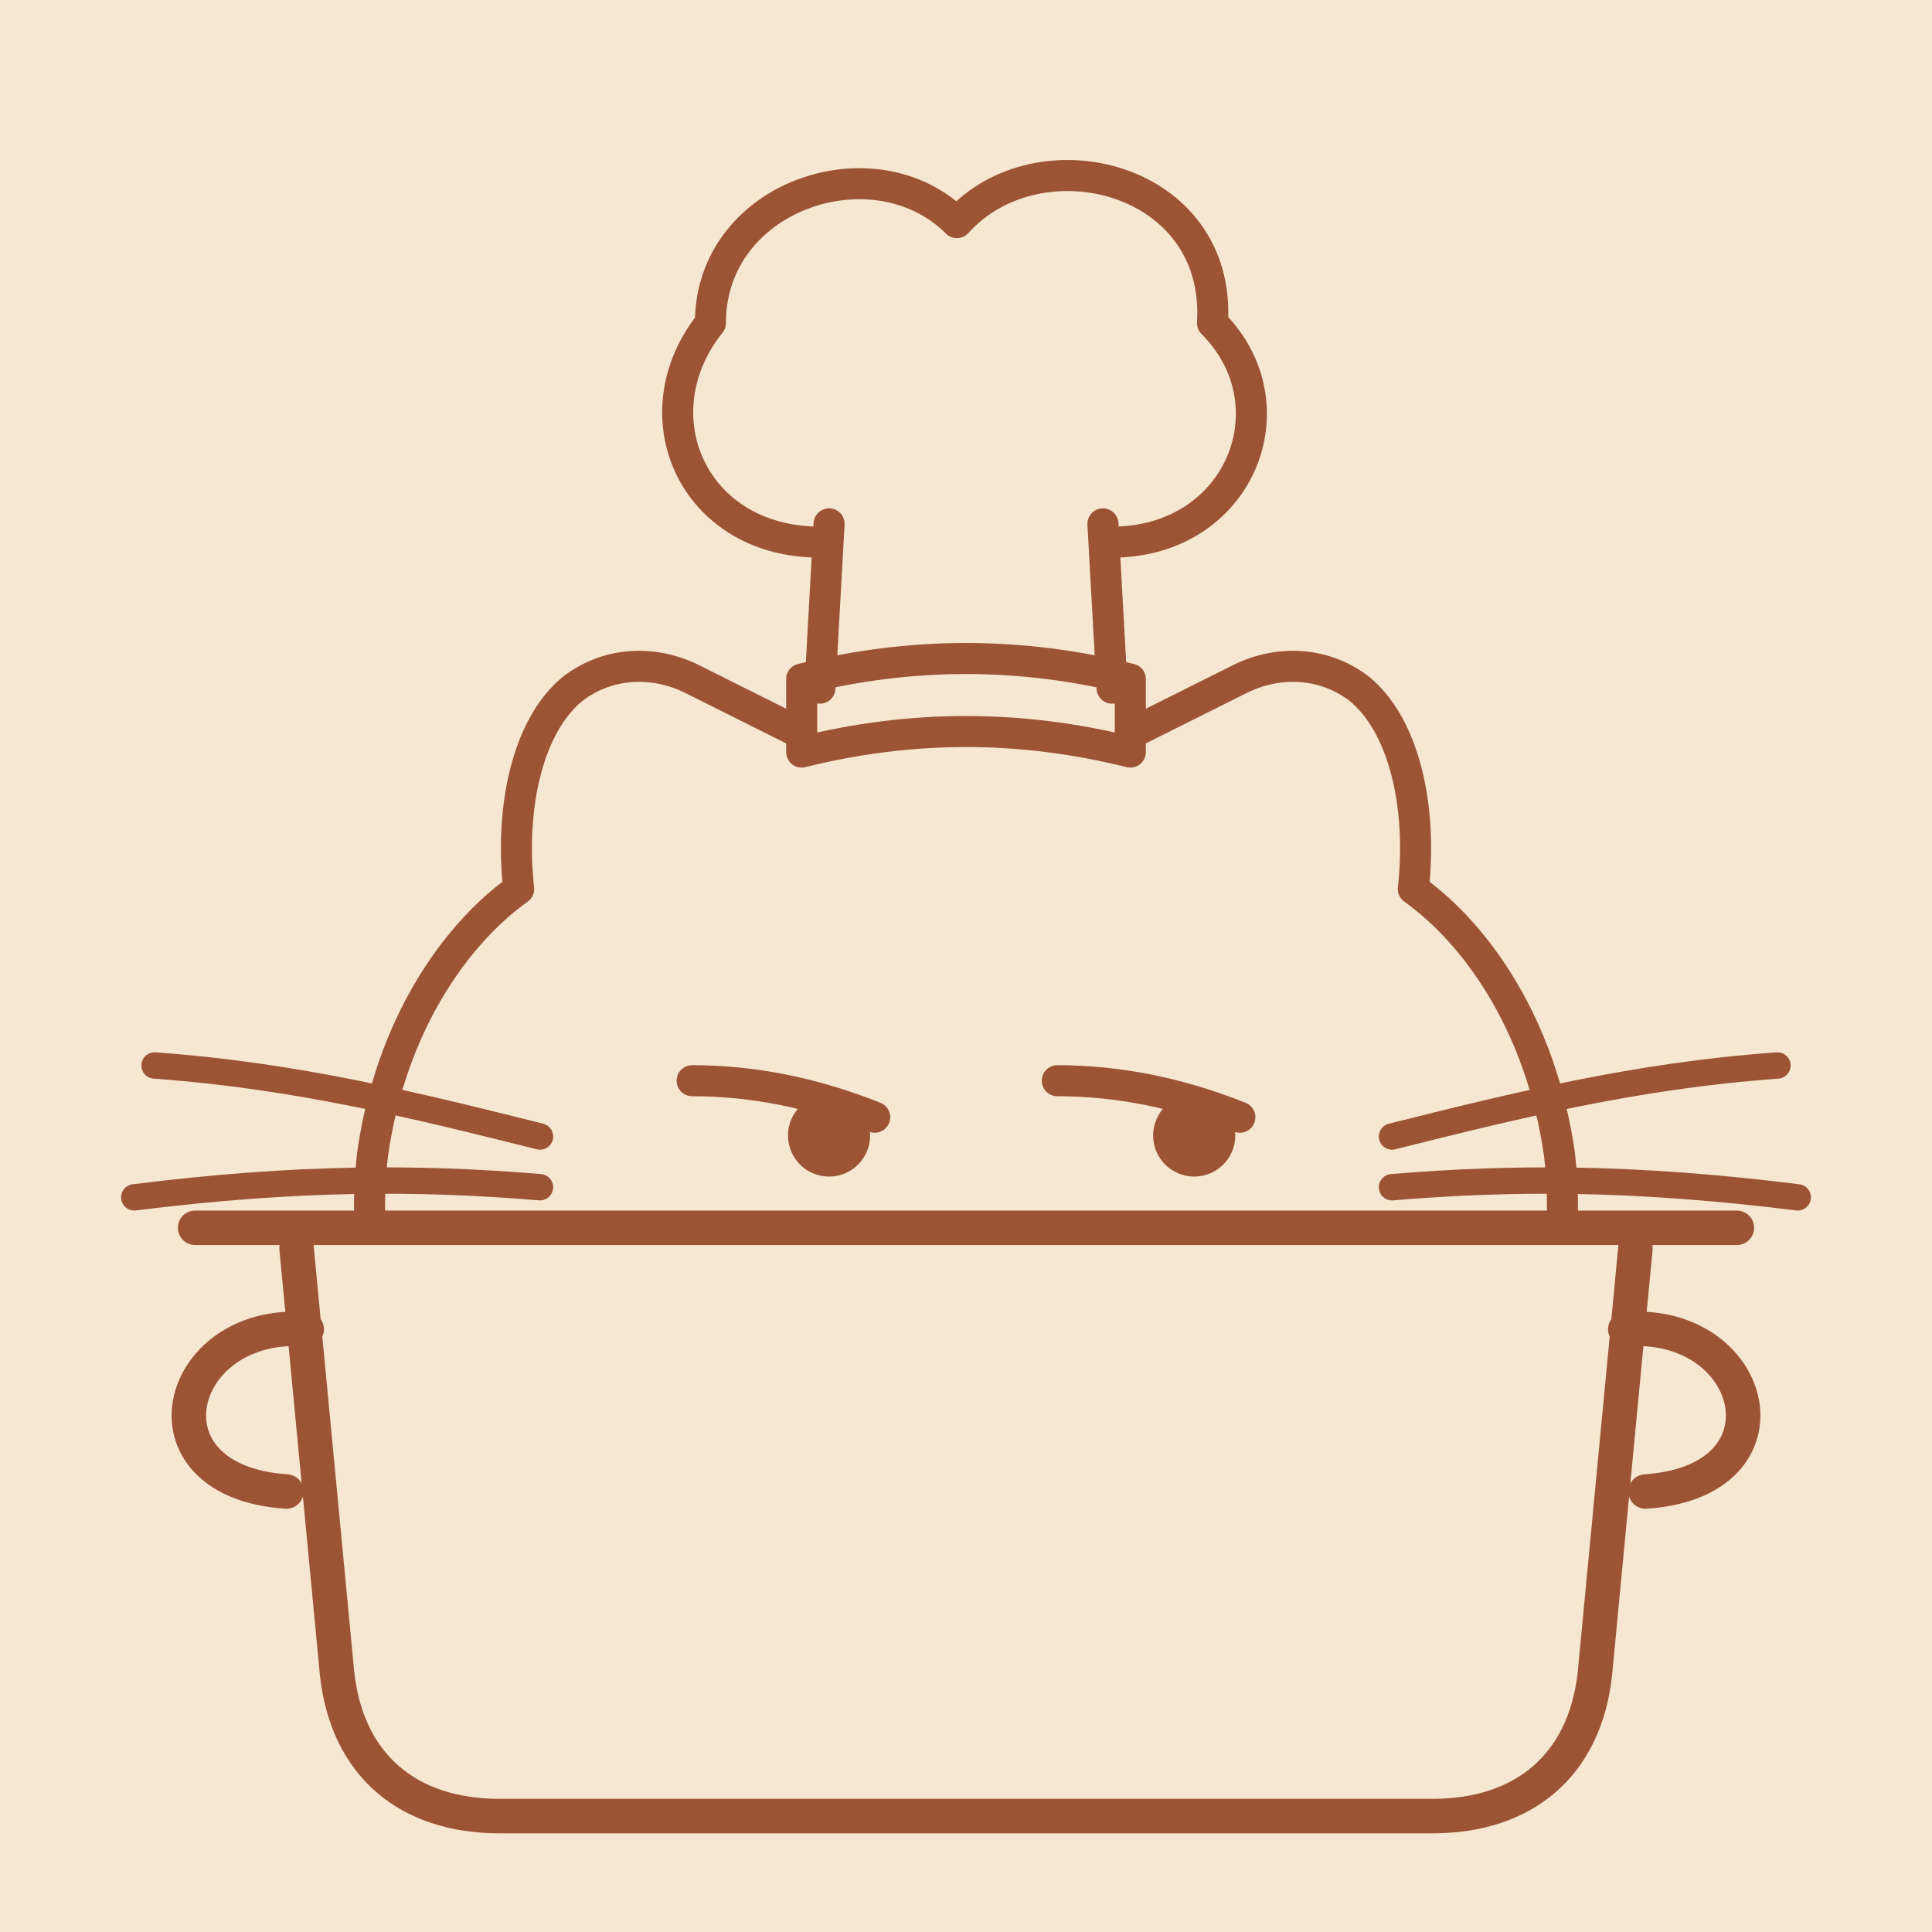
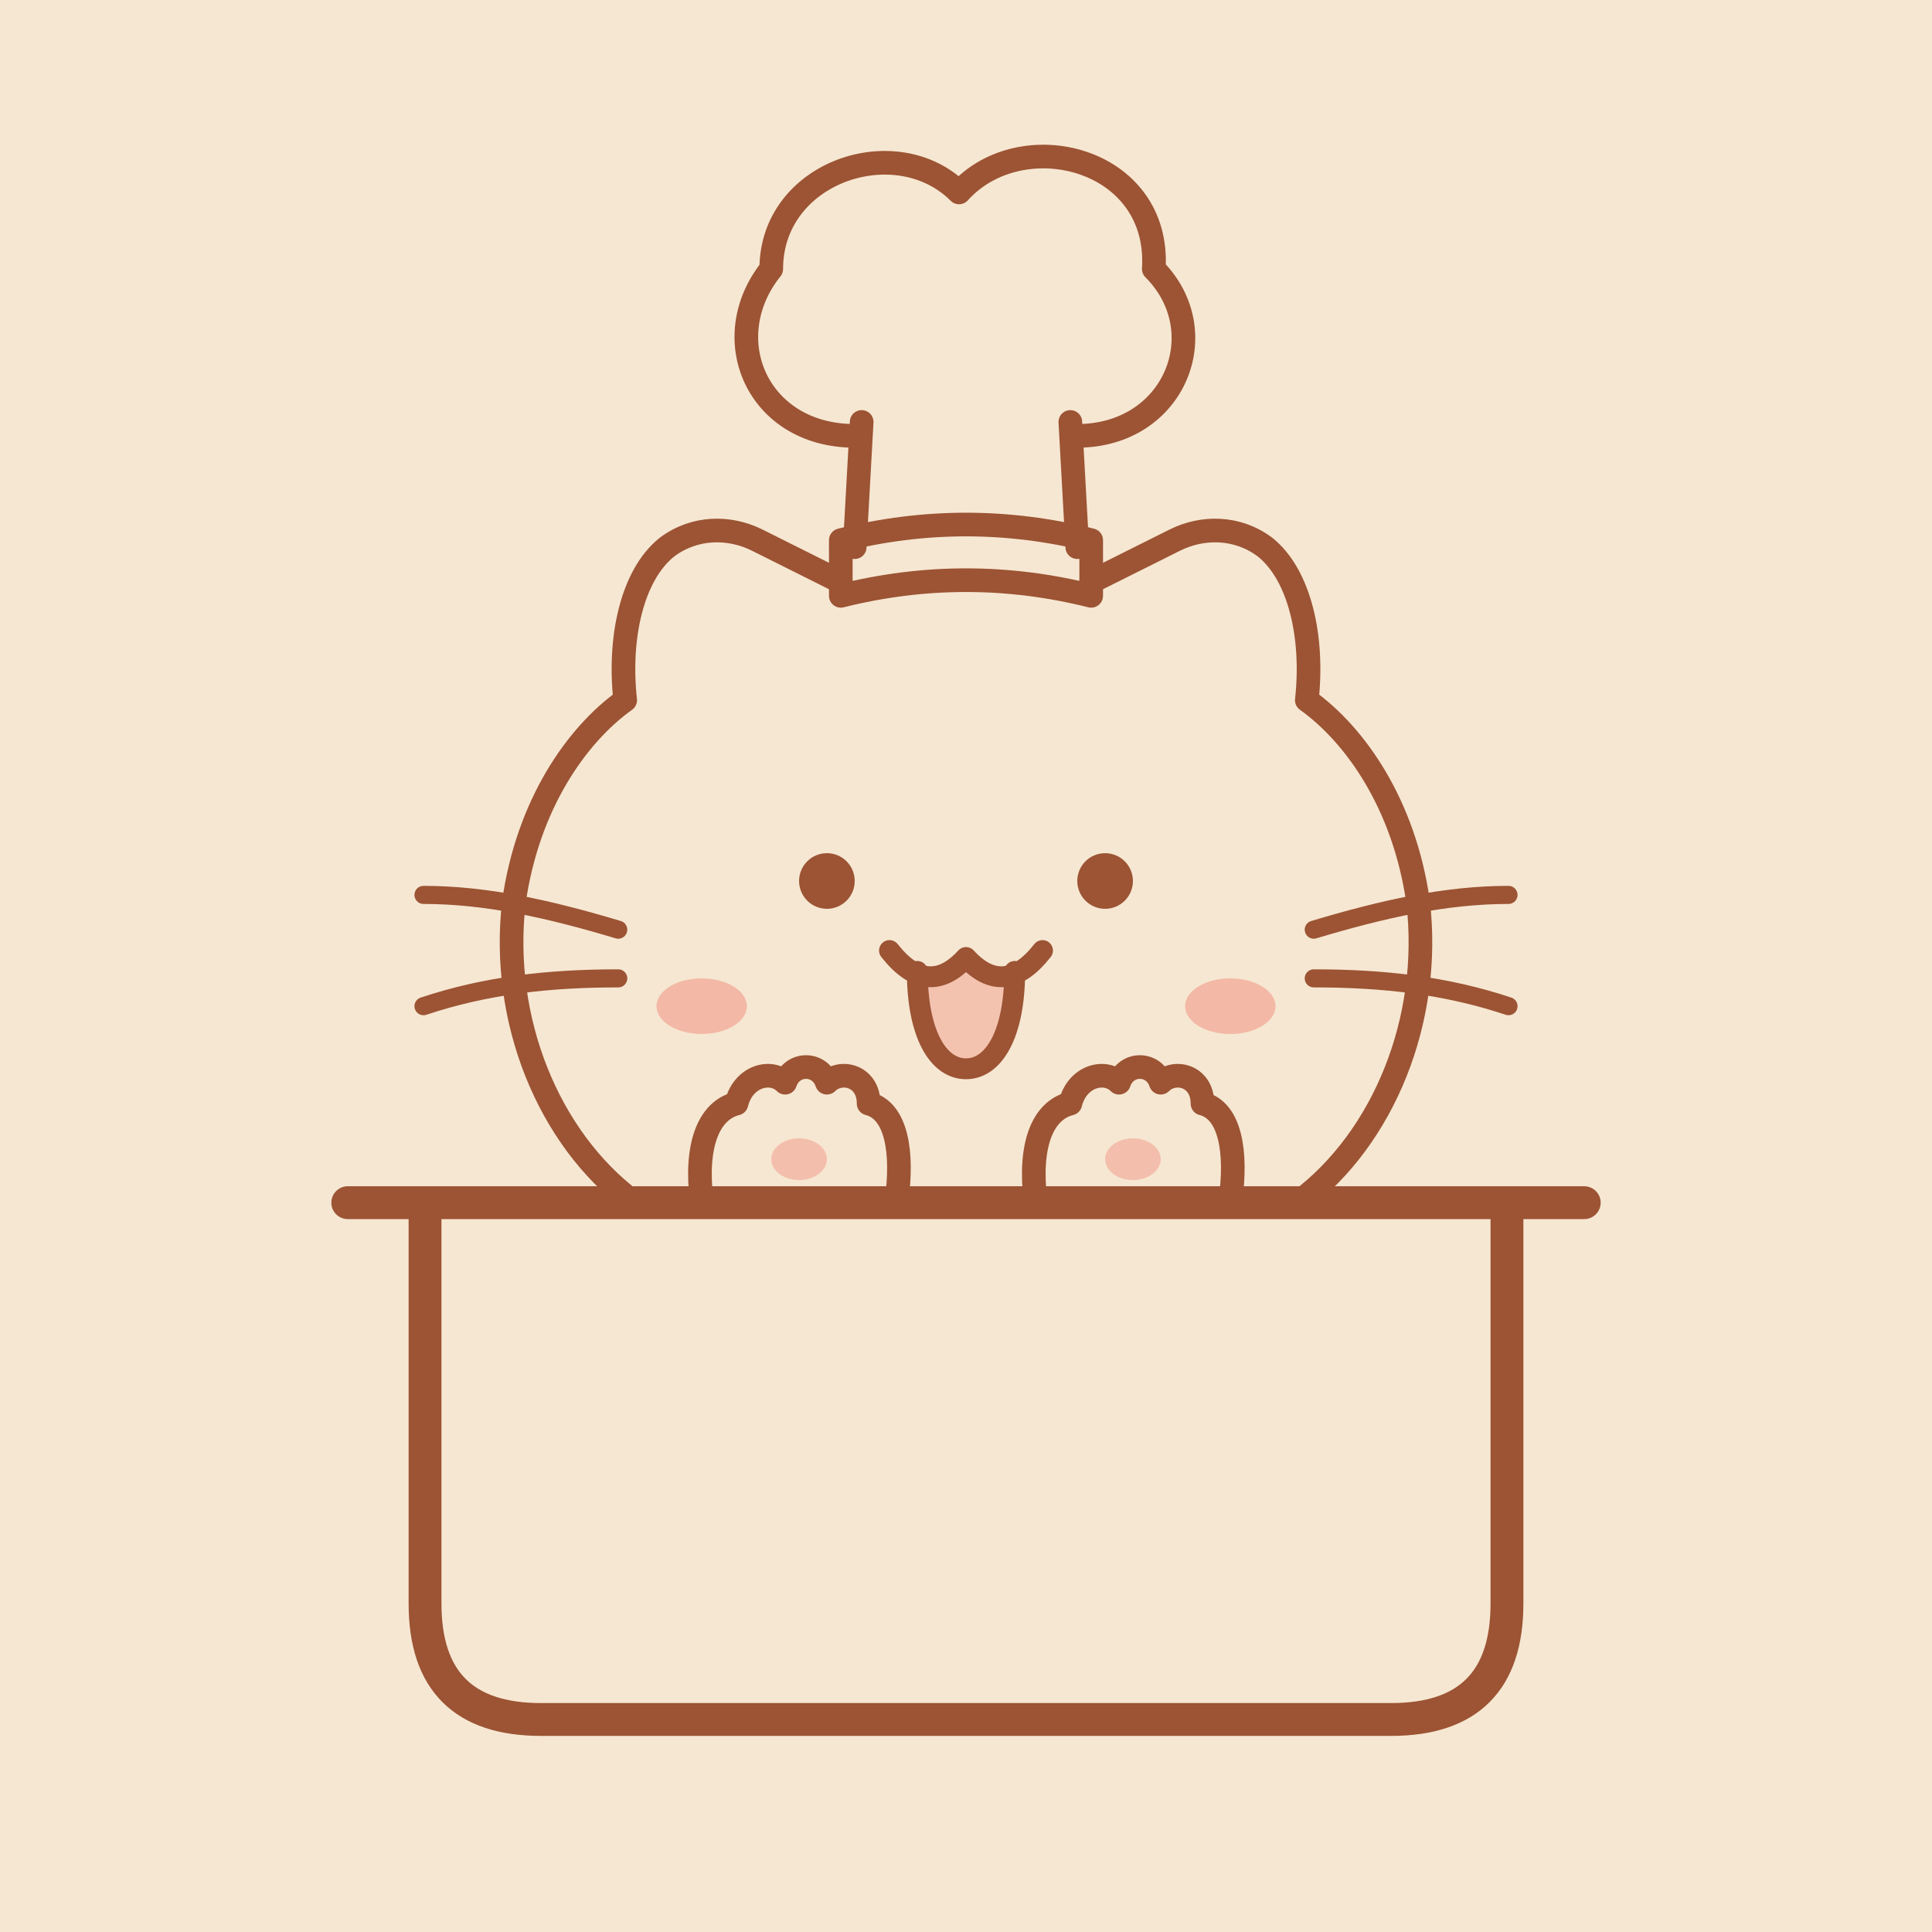
<svg xmlns="http://www.w3.org/2000/svg" viewBox="0 0 200 200">
  <rect width="200" height="200" fill="#f6e7d2" />
-   <g transform="translate(100 104) scale(1.05) translate(-100 -100)">
+   <g transform="translate(100 84) scale(0.72) translate(-100 -100)">
    <g fill="none" stroke="#9c5434" stroke-width="3.4" stroke-linecap="round" stroke-linejoin="round">
-       <defs>
-         <clipPath id="cat-clip-R0">
-           <rect x="0" y="0" width="200" height="121" />
-         </clipPath>
-       </defs>
-       <g clip-path="url(#cat-clip-R0)">
-         <g transform="translate(100 112) scale(0.9) translate(-100 -110)">
-           <path d="M84 46 C70 46 64 32 72 22 C72 8 90 2 99 11 C108 1 128 6 127 22 C136 31 130 46 116 46" />
-           <path d="M85 44 L84 62 M115 44 L116 62" />
-           <path d="M82 61 L82 69 C94 66 106 66 118 69 L118 61 C106 58 94 58 82 61" />
-           <path d="M52 156 C40 147 33 130 35 113 C37 99 44 89 51 84 C50 75 52 66 57 62 C61 59 66 59 70 61 C74 63 78 65 82 67" />
-           <path d="M118 67 C122 65 126 63 130 61 C134 59 139 59 143 62 C148 66 150 75 149 84 C156 89 163 99 165 113 C167 130 160 147 148 156" />
-           <path d="M70 105 Q80 105 90 109" />
-           <path d="M110 105 Q120 105 130 109" />
-           <circle cx="85" cy="111" r="4.5" fill="#9c5434" stroke="none" />
-           <circle cx="125" cy="111" r="4.5" fill="#9c5434" stroke="none" />
-         </g>
+       <path d="M84 46 C70 46 64 32 72 22 C72 8 90 2 99 11 C108 1 128 6 127 22 C136 31 130 46 116 46" />
+       <path d="M85 44 L84 62 M115 44 L116 62" />
+       <path d="M82 61 L82 69 C94 66 106 66 118 69 L118 61 C106 58 94 58 82 61" />
+       <path d="M52 156 C40 147 33 130 35 113 C37 99 44 89 51 84 C50 75 52 66 57 62 C61 59 66 59 70 61 C74 63 78 65 82 67" />
+       <path d="M118 67 C122 65 126 63 130 61 C134 59 139 59 143 62 C148 66 150 75 149 84 C156 89 163 99 165 113 C167 130 160 147 148 156" />
+       <circle cx="80" cy="110" r="4" fill="#9c5434" stroke="none" />
+       <circle cx="120" cy="110" r="4" fill="#9c5434" stroke="none" />
+       <g stroke-width="2.6">
+         <path d="M50 117 C40 114 31 112 22 112" />
+         <path d="M50 124 C40 124 31 125 22 128" />
+         <path d="M150 117 C160 114 169 112 178 112" />
+         <path d="M150 124 C160 124 169 125 178 128" />
      </g>
-       <g stroke-width="2.6">
-         <path d="M58 113 C46 110 34 107 20 106" />
-         <path d="M58 118 C46 117 34 117 18 119" />
-         <path d="M142 113 C154 110 166 107 180 106" />
-         <path d="M142 118 C154 117 166 117 182 119" />
-       </g>
-       <path d="M24 122 L176 122" />
-       <path d="M34 124 L38 166 C39 175 45 180 54 180 L146 180 C155 180 161 175 162 166 L166 124" />
-       <path d="M35 132 C22 131 18 147 33 148" />
-       <path d="M165 132 C178 131 182 147 167 148" />
+       <path d="M93 123 C93 132 96 137 100 137 C104 137 107 132 107 123" fill="#f2a593" fill-opacity="0.55" stroke-width="3" />
+       <path d="M89 120 Q94.5 127 100 121 Q105.5 127 111 120" stroke-width="3" />
+       <ellipse cx="62" cy="128" rx="6.5" ry="4" fill="#f2a593" stroke="none" opacity="0.7" />
+       <ellipse cx="138" cy="128" rx="6.5" ry="4" fill="#f2a593" stroke="none" opacity="0.7" />
+       <path d="M62 156 C61 148 63 143 67 142 C68 138 72 137 74 139 C75 136 79 136 80 139 C82 137 86 138 86 142 C90 143 91 149 90 156" />
+       <path d="M110 156 C109 148 111 143 115 142 C116 138 120 137 122 139 C123 136 127 136 128 139 C130 137 134 138 134 142 C138 143 139 149 138 156" />
+       <ellipse cx="76" cy="150" rx="4" ry="3" fill="#f2a593" stroke="none" opacity="0.6" />
+       <ellipse cx="124" cy="150" rx="4" ry="3" fill="#f2a593" stroke="none" opacity="0.6" />
    </g>
  </g>
+   <g fill="none" stroke="#9c5434" stroke-width="3.4" stroke-linecap="round" stroke-linejoin="round">
+     <path d="M44 125 L44 166 Q44 178 56 178 L144 178 Q156 178 156 166 L156 125" />
+     <path d="M36 124.5 L164 124.5" />
+   </g>
</svg>
